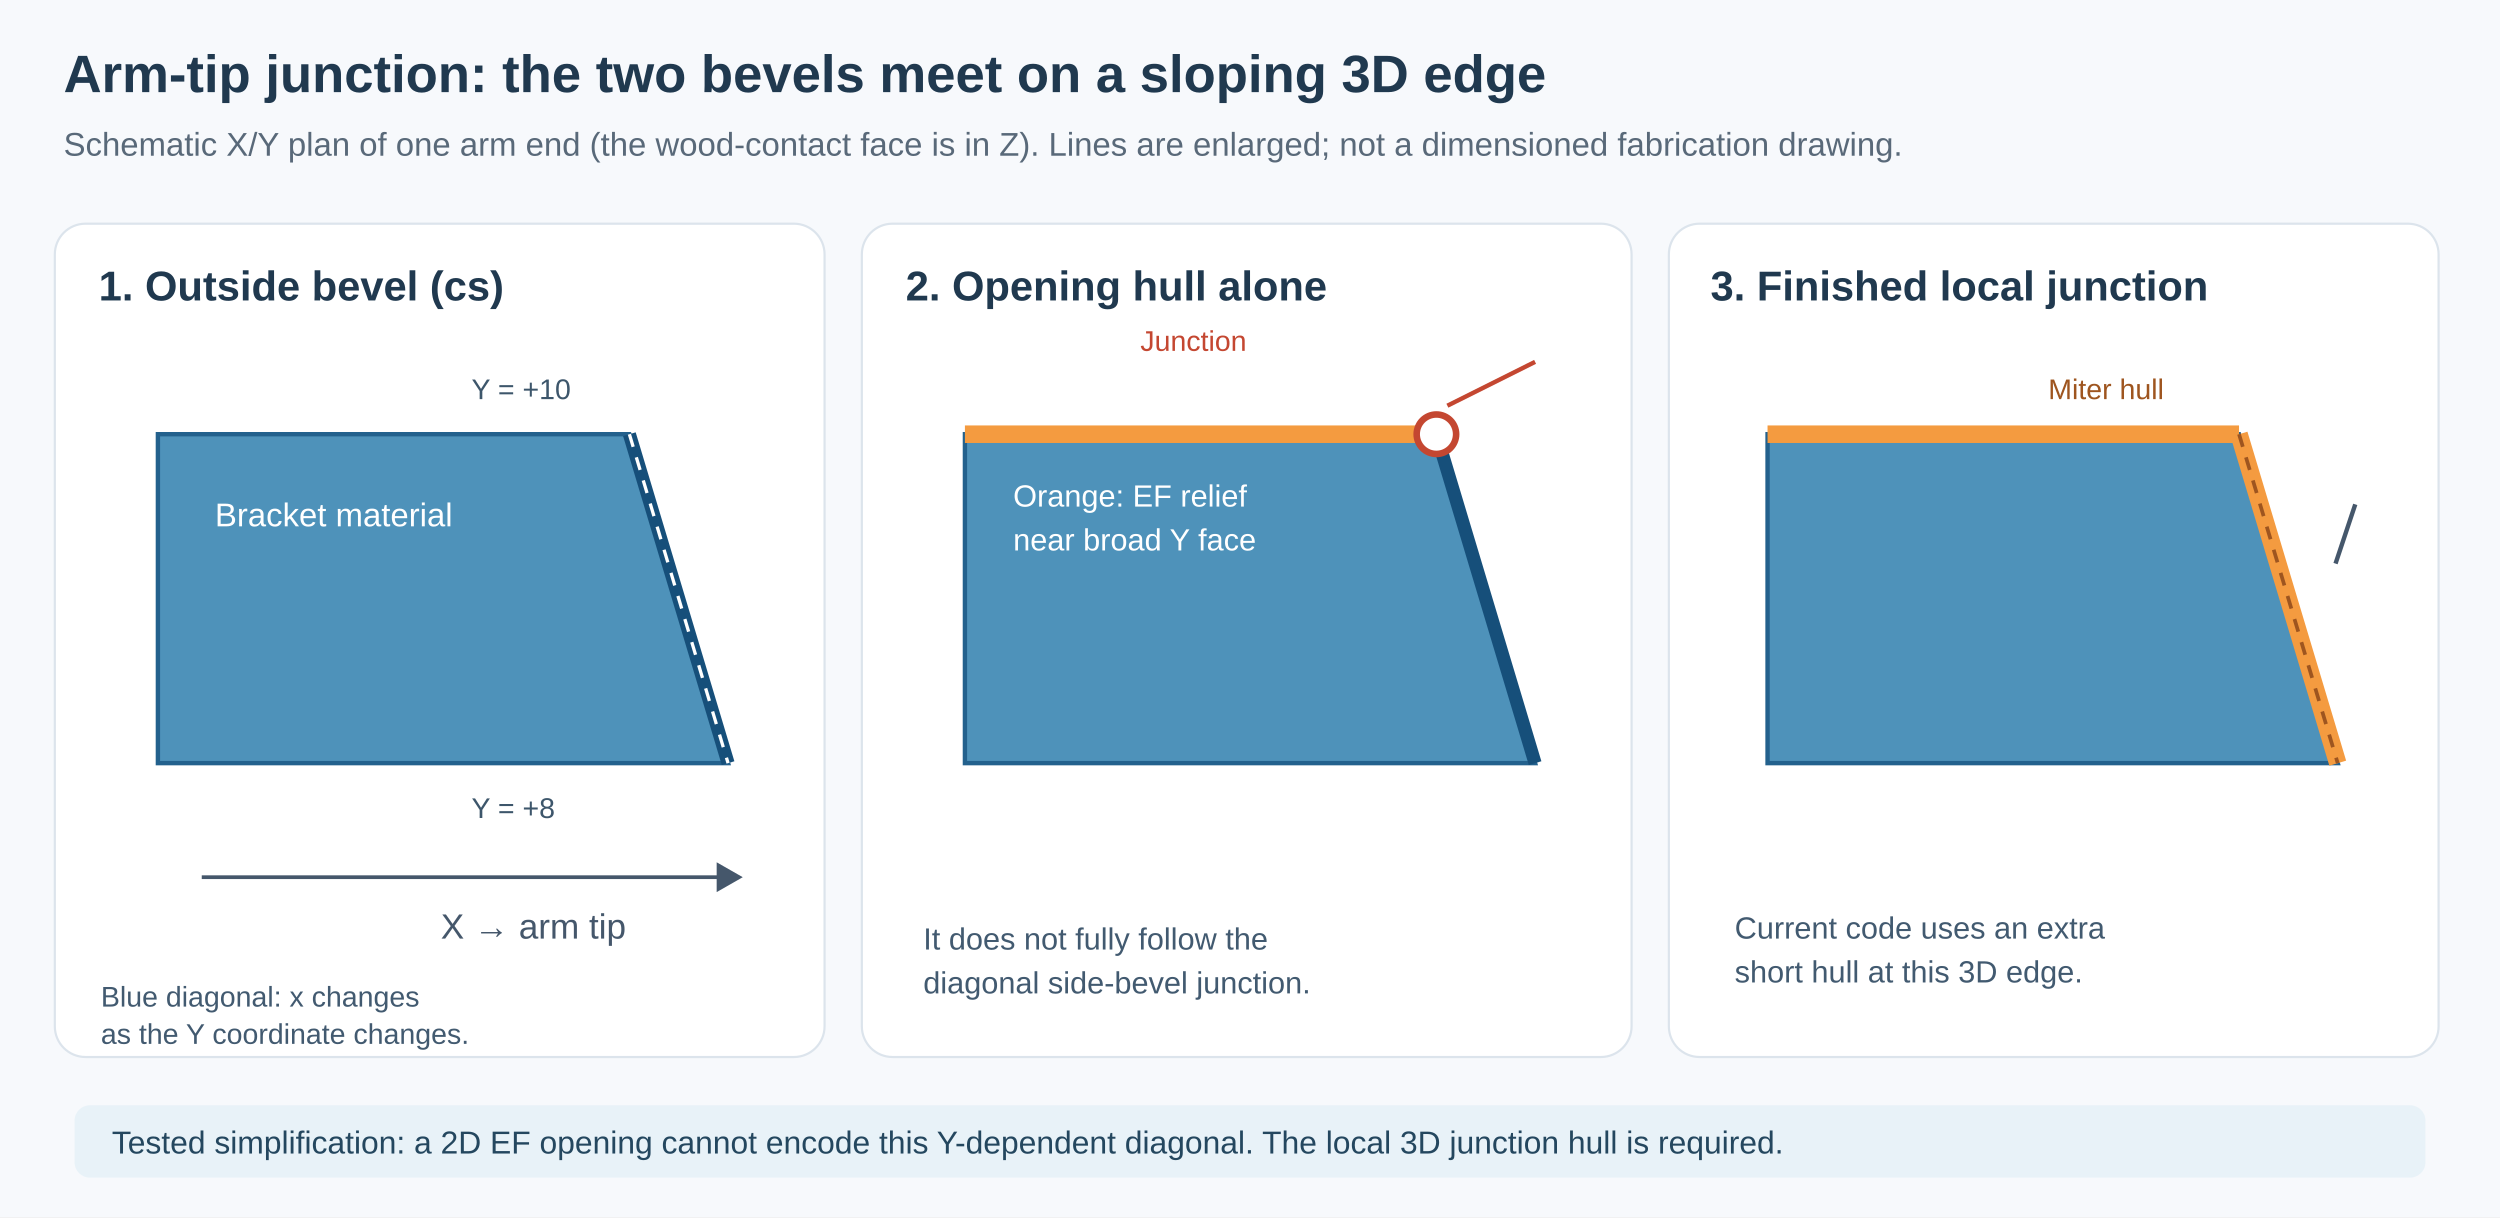
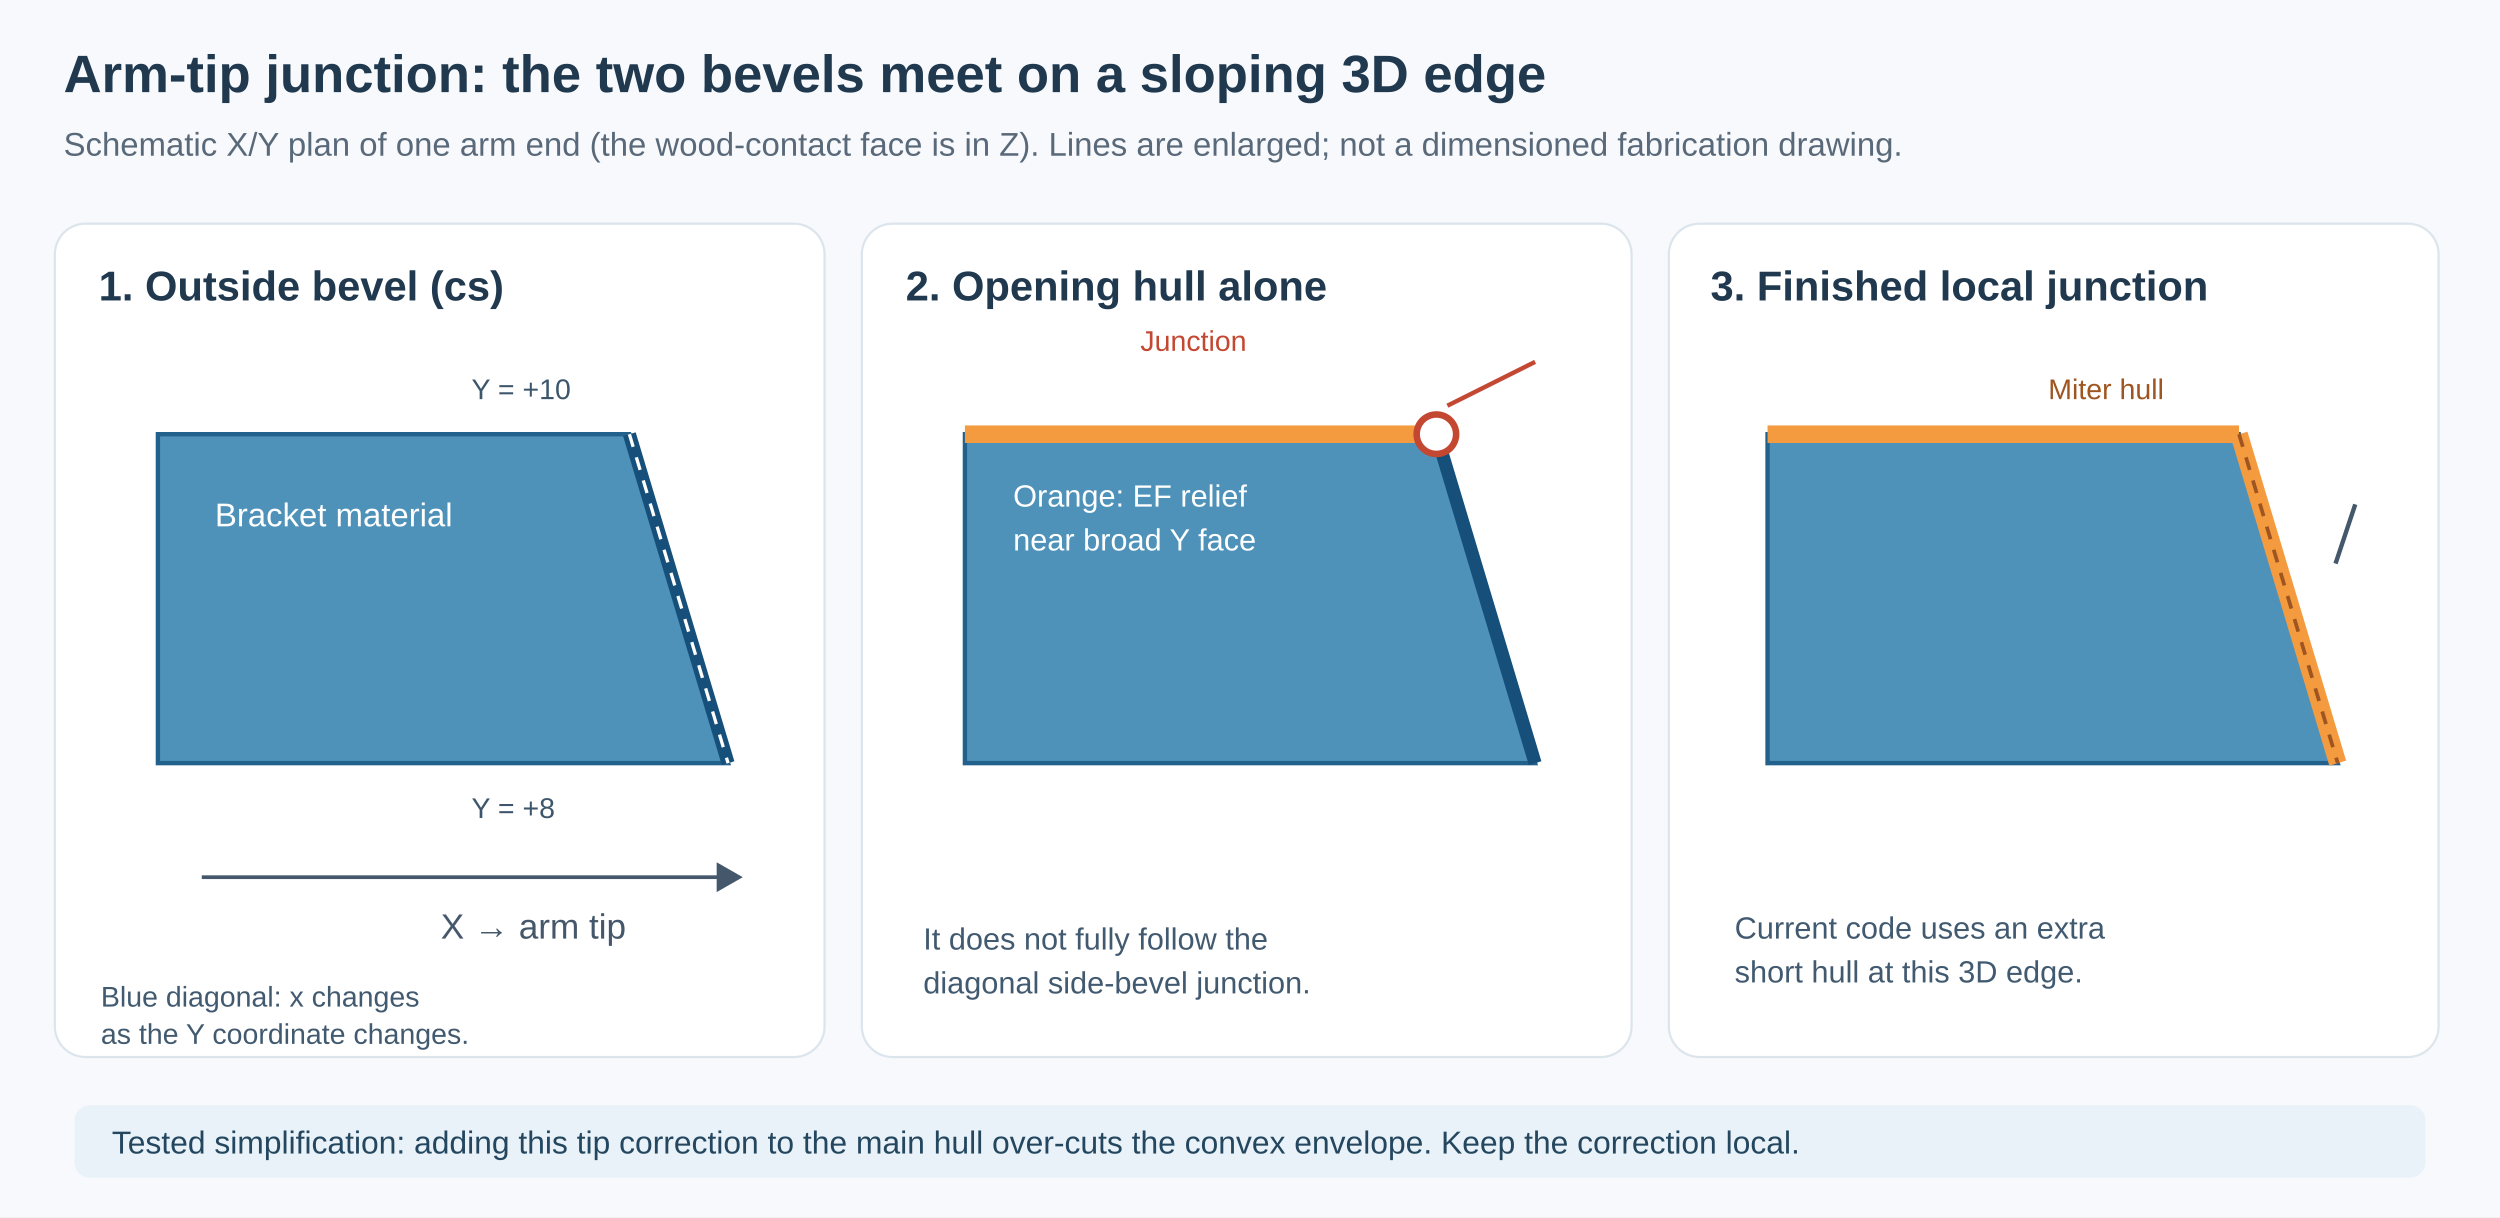
<svg xmlns="http://www.w3.org/2000/svg" width="1140" height="555" viewBox="0 0 1140 555" role="img" aria-labelledby="title desc">
  <defs>
    <marker id="a" markerWidth="8" markerHeight="8" refX="6" refY="4" orient="auto">
      <path d="M0 0L7 4L0 8Z" fill="#45576b" />
    </marker>
  </defs>
  <rect width="1140" height="555" fill="#f7f9fc" />
  <text x="29" y="42" font-family="Arial,sans-serif" font-size="24" font-weight="700" fill="#20394f">Arm-tip junction: the two bevels meet on a sloping 3D edge</text>
  <text x="29" y="71" font-family="Arial,sans-serif" font-size="15" fill="#596979">Schematic X/Y plan of one arm end (the wood-contact face is in Z). Lines are enlarged; not a dimensioned fabrication drawing.</text>
  <g font-family="Arial,sans-serif">
    <rect x="25" y="102" width="351" height="380" rx="14" fill="#fff" stroke="#dce4ec" />
    <text x="45" y="137" font-size="19" font-weight="700" fill="#20394f">1. Outside bevel (cs)</text>
    <path d="M72 198 H287 L332 348 H72 Z" fill="#4e92ba" stroke="#23618d" stroke-width="2" />
    <path d="M287 198 L332 348" stroke="#164f7a" stroke-width="6" fill="none" />
    <path d="M287 198 L332 348" stroke="#fff" stroke-width="1.5" stroke-dasharray="6 5" />
    <text x="98" y="240" font-size="15" fill="#fff">Bracket material</text>
    <text x="215" y="182" font-size="13" fill="#3d566b">Y = +10</text>
    <text x="215" y="373" font-size="13" fill="#3d566b">Y = +8</text>
    <path d="M92 400 H337" stroke="#45576b" marker-end="url(#a)" stroke-width="1.7" />
    <text x="201" y="428" font-size="16" fill="#45576b">X → arm tip</text>
    <text x="46" y="459" font-size="13" fill="#425a70">Blue diagonal: x changes</text>
    <text x="46" y="476" font-size="13" fill="#425a70">as the Y coordinate changes.</text>
    <rect x="393" y="102" width="351" height="380" rx="14" fill="#fff" stroke="#dce4ec" />
    <text x="413" y="137" font-size="19" font-weight="700" fill="#20394f">2. Opening hull alone</text>
    <path d="M440 198 H655 L700 348 H440 Z" fill="#4e92ba" stroke="#23618d" stroke-width="2" />
    <path d="M440 198 H655" stroke="#f49b40" stroke-width="8" />
    <path d="M655 198 L700 348" stroke="#164f7a" stroke-width="6" />
    <circle cx="655" cy="198" r="9" fill="#fff" stroke="#c44731" stroke-width="3" />
    <path d="M660 185 L700 165" stroke="#c44731" stroke-width="2" fill="none" />
    <text x="520" y="160" font-size="13" fill="#c44731">Junction</text>
    <text x="462" y="231" font-size="14" fill="#fff">Orange: EF relief</text>
    <text x="462" y="251" font-size="14" fill="#fff">near broad Y face</text>
    <text x="421" y="433" font-size="14" fill="#425a70">It does not fully follow the</text>
    <text x="421" y="453" font-size="14" fill="#425a70">diagonal side-bevel junction.</text>
    <rect x="761" y="102" width="351" height="380" rx="14" fill="#fff" stroke="#dce4ec" />
    <text x="780" y="137" font-size="19" font-weight="700" fill="#20394f">3. Finished local junction</text>
    <path d="M806 198 H1021 L1066 348 H806 Z" fill="#4e92ba" stroke="#23618d" stroke-width="2" />
    <path d="M806 198 H1021" stroke="#f49b40" stroke-width="8" />
    <path d="M1021 198 L1066 348" stroke="#f49b40" stroke-width="8" />
    <path d="M1021 198 L1066 348" stroke="#9e551f" stroke-width="1.7" stroke-dasharray="6 5" />
    <path d="M1065 257 L1074 230" stroke="#45576b" stroke-width="2" fill="none" />
    <text x="934" y="182" font-size="13" fill="#9e551f">Miter hull</text>
    <text x="791" y="428" font-size="14" fill="#425a70">Current code uses an extra</text>
    <text x="791" y="448" font-size="14" fill="#425a70">short hull at this 3D edge.</text>
  </g>
  <rect x="34" y="504" width="1072" height="33" rx="7" fill="#e8f2f8" />
-   <text x="51" y="526" font-family="Arial,sans-serif" font-size="14.5" fill="#24475f">Tested simplification: a 2D EF opening cannot encode this Y-dependent diagonal. The local 3D junction hull is required.</text>
+   <text x="51" y="526" font-family="Arial,sans-serif" font-size="14.5" fill="#24475f">Tested simplification: adding this tip correction to the main hull over-cuts the convex envelope. Keep the correction local.</text>
</svg>
